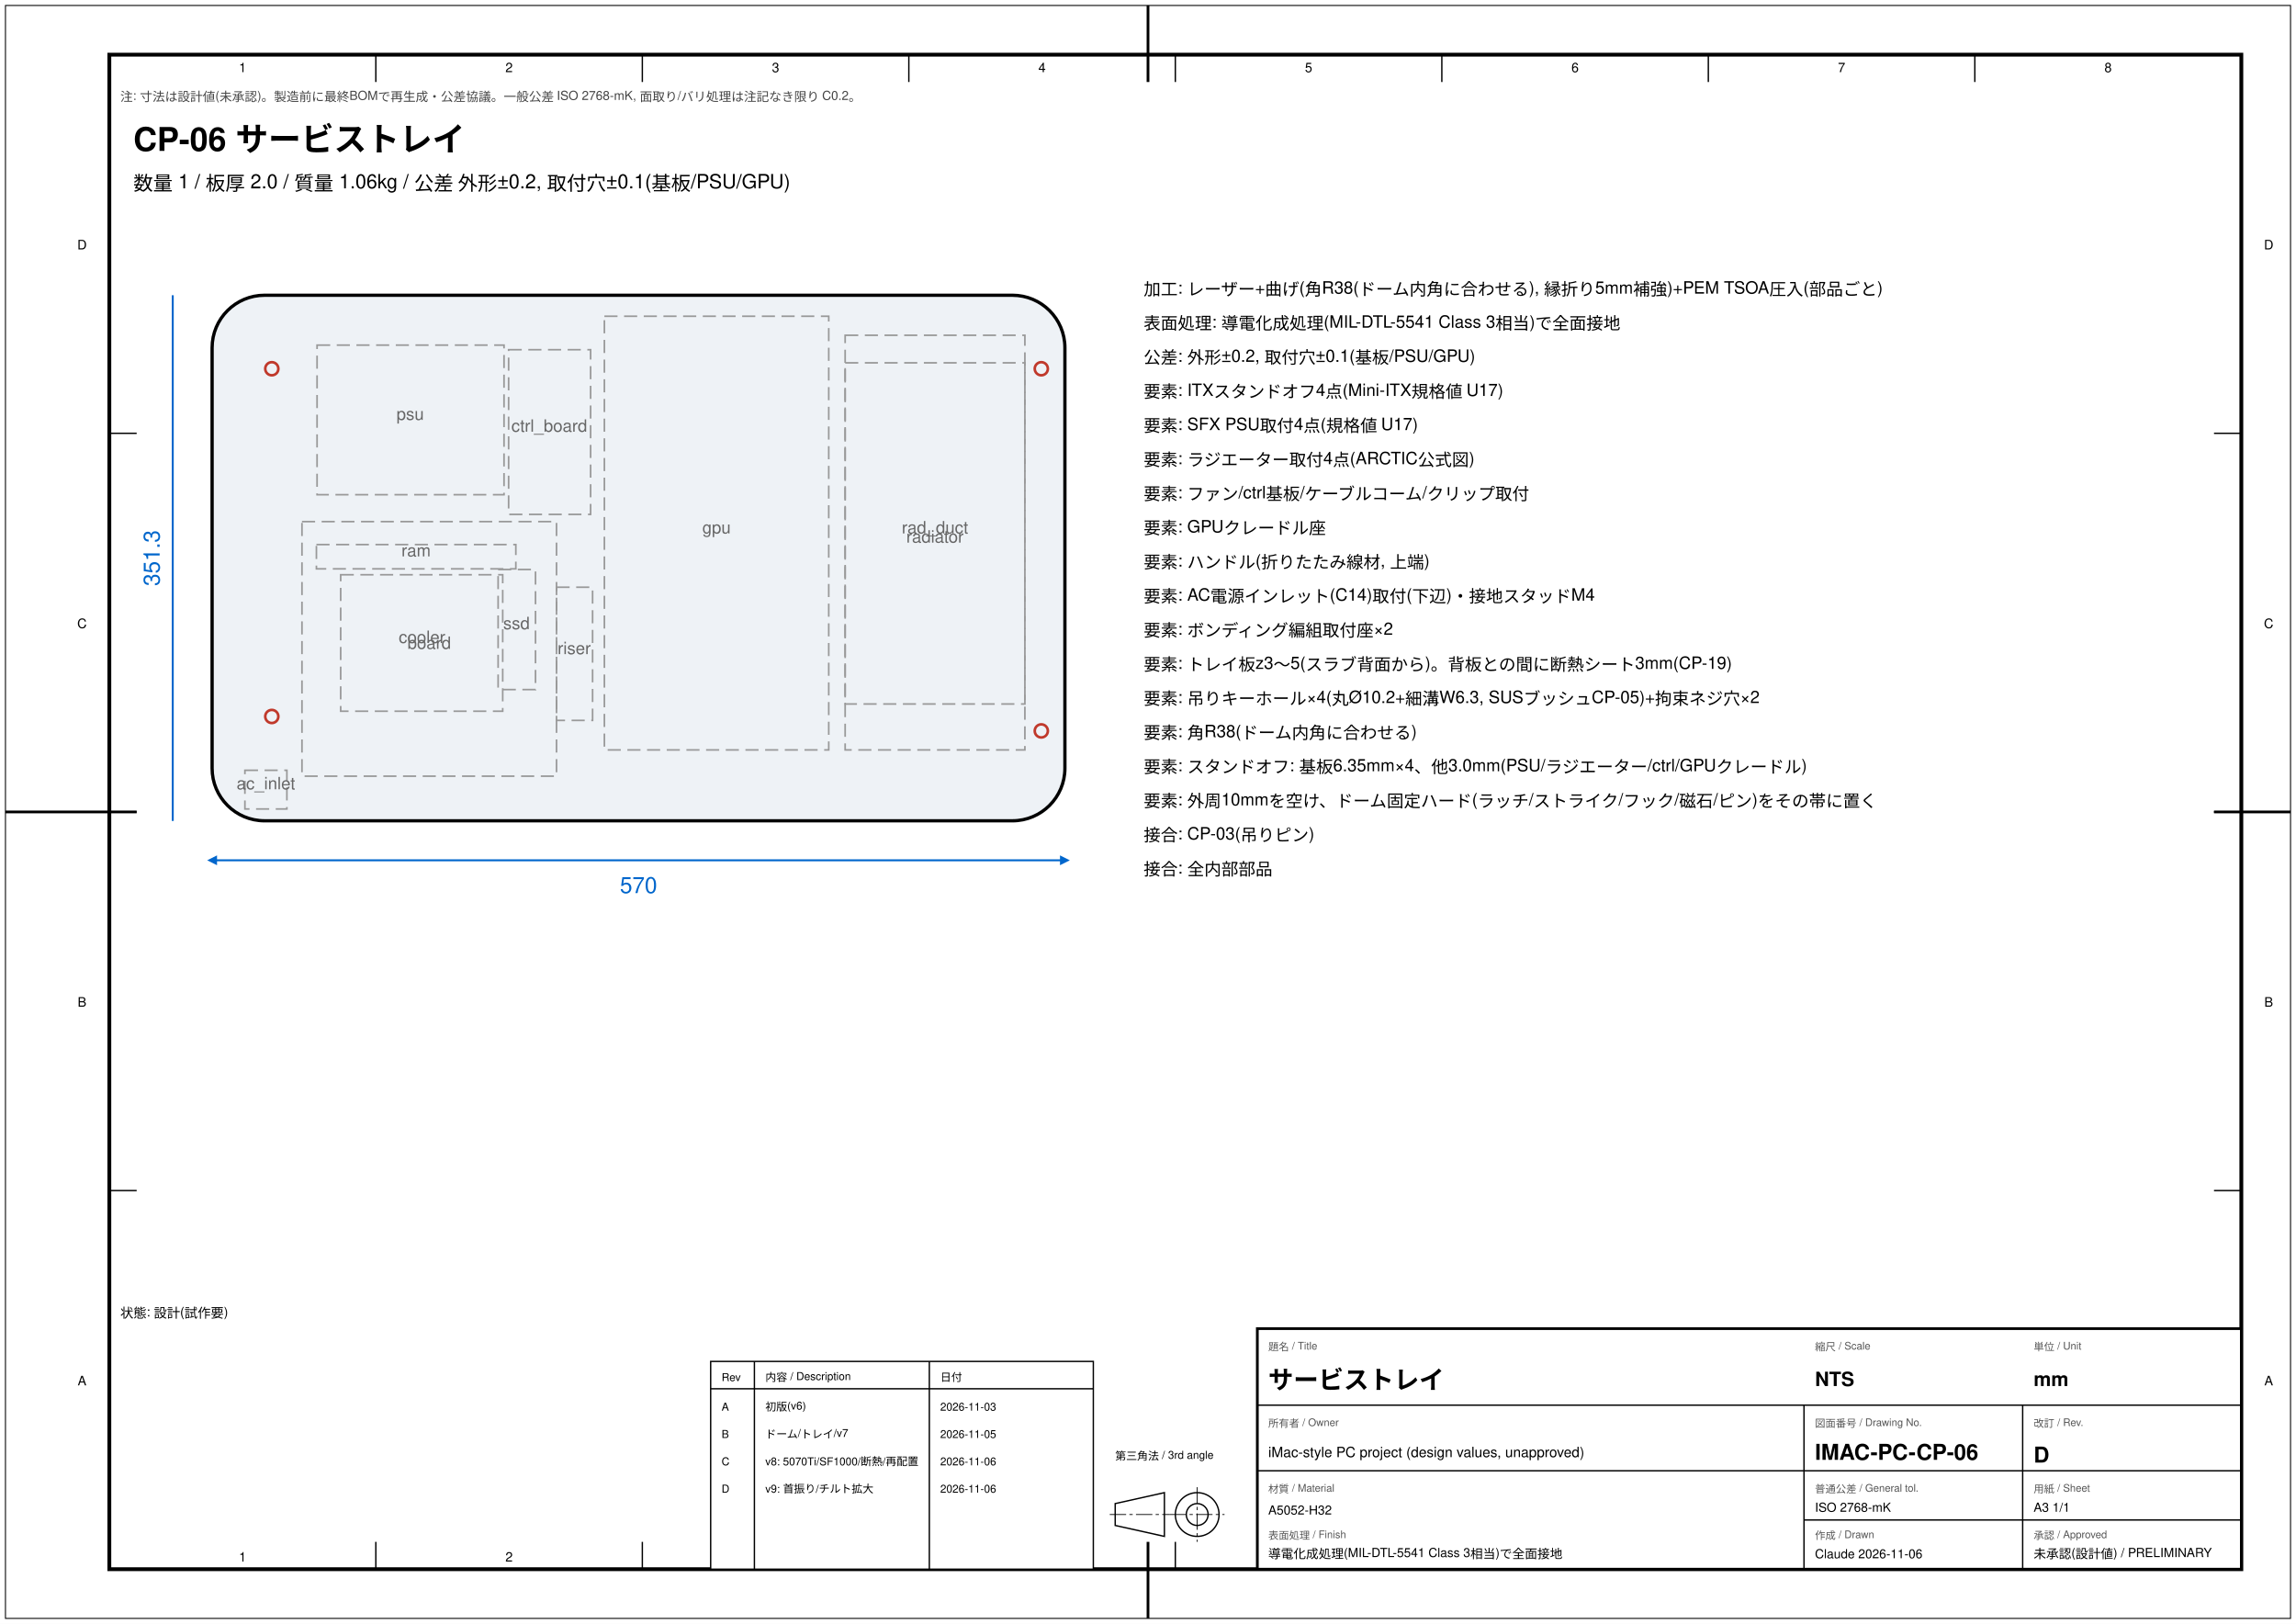
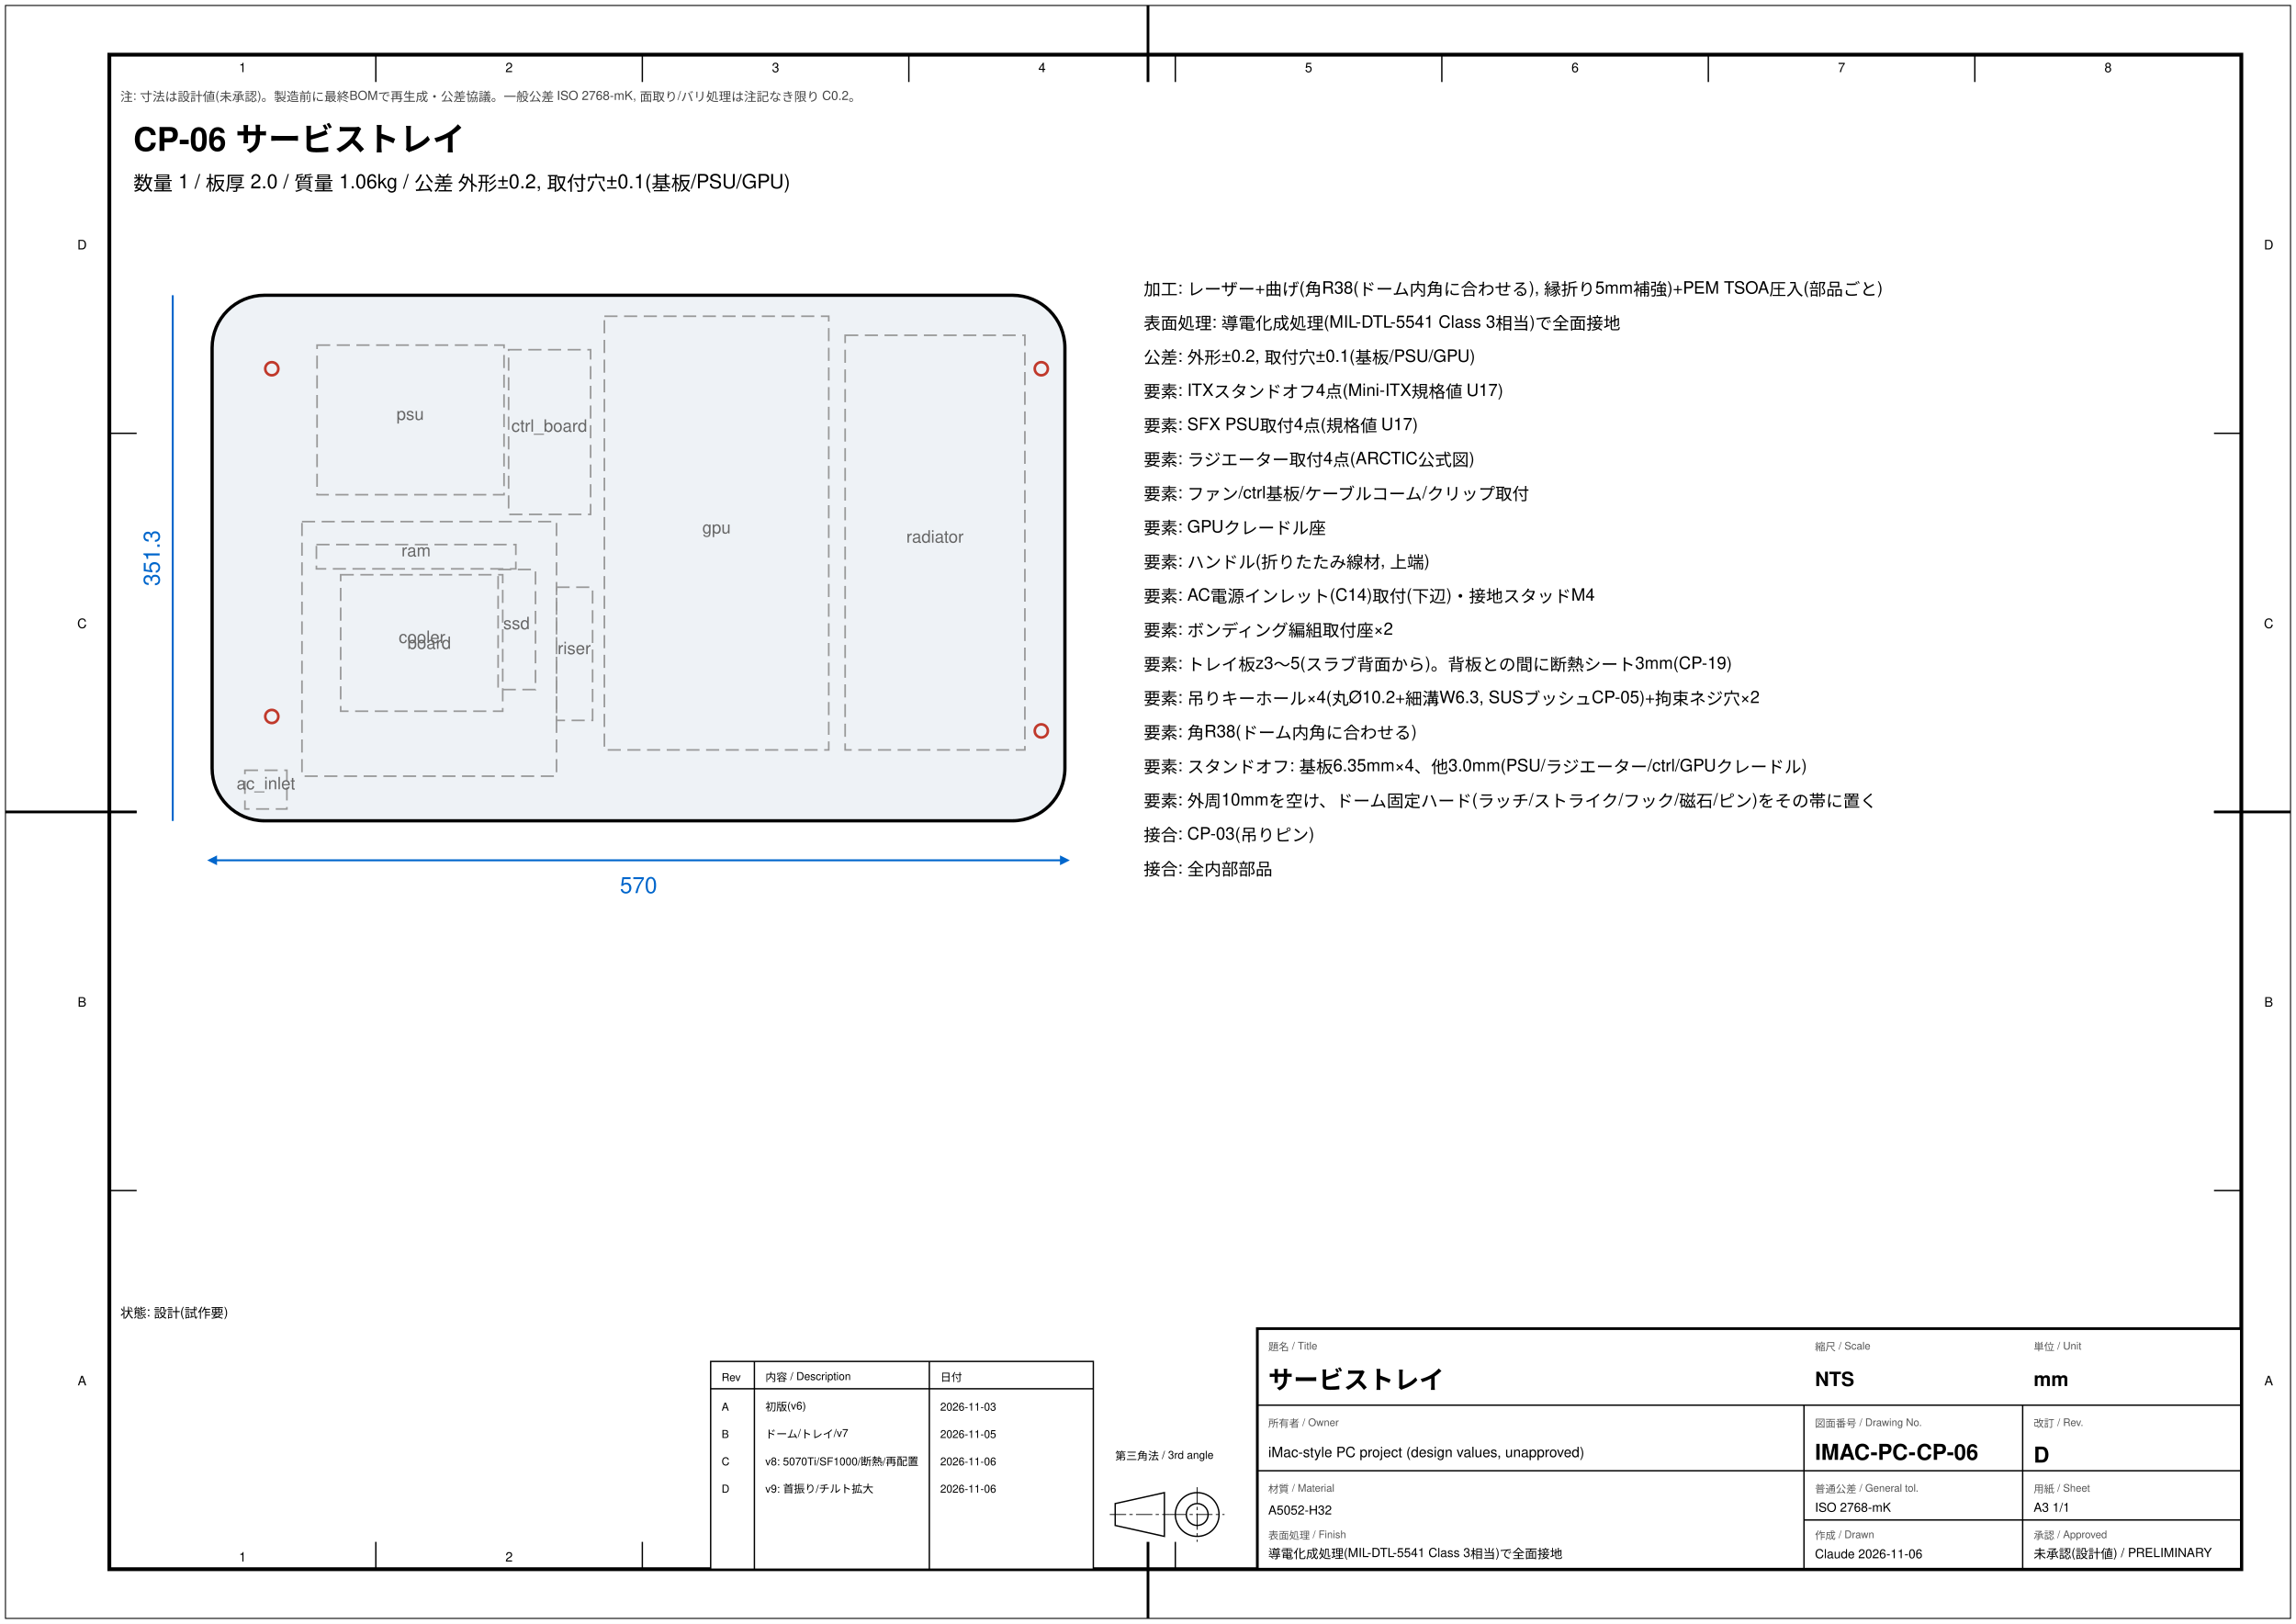
<svg xmlns="http://www.w3.org/2000/svg" viewBox="0 0 420 297" font-family="Helvetica,Arial,sans-serif">
  <defs>
    <marker id="a" markerWidth="5" markerHeight="5" refX="2.5" refY="2.5" orient="auto-start-reverse">
      <path d="M0,0 L5,2.5 L0,5 z" fill="#06c" />
    </marker>
  </defs>
-   <rect width="100%" height="100%" fill="#fff" />
-   <rect x="1" y="1" width="418" height="295" fill="none" stroke="#000" stroke-width=".18" />
-   <rect x="20" y="10" width="390" height="277" fill="none" stroke="#000" stroke-width=".7" />
-   <line x1="68.75" y1="10" x2="68.75" y2="15" stroke="#000" stroke-width="0.25" />
-   <line x1="68.75" y1="287" x2="68.75" y2="282" stroke="#000" stroke-width="0.25" />
-   <text x="44.38" y="13.20" font-size="2.4" text-anchor="middle" font-weight="normal" fill="#000">1</text>
-   <text x="44.38" y="285.60" font-size="2.4" text-anchor="middle" font-weight="normal" fill="#000">1</text>
-   <line x1="117.5" y1="10" x2="117.5" y2="15" stroke="#000" stroke-width="0.25" />
-   <line x1="117.5" y1="287" x2="117.5" y2="282" stroke="#000" stroke-width="0.25" />
-   <text x="93.12" y="13.20" font-size="2.4" text-anchor="middle" font-weight="normal" fill="#000">2</text>
-   <text x="93.12" y="285.60" font-size="2.4" text-anchor="middle" font-weight="normal" fill="#000">2</text>
-   <line x1="166.25" y1="10" x2="166.25" y2="15" stroke="#000" stroke-width="0.25" />
-   <line x1="166.25" y1="287" x2="166.25" y2="282" stroke="#000" stroke-width="0.25" />
-   <text x="141.88" y="13.20" font-size="2.4" text-anchor="middle" font-weight="normal" fill="#000">3</text>
-   <text x="141.88" y="285.60" font-size="2.4" text-anchor="middle" font-weight="normal" fill="#000">3</text>
-   <line x1="215.0" y1="10" x2="215.0" y2="15" stroke="#000" stroke-width="0.25" />
-   <line x1="215.0" y1="287" x2="215.0" y2="282" stroke="#000" stroke-width="0.25" />
-   <text x="190.62" y="13.20" font-size="2.4" text-anchor="middle" font-weight="normal" fill="#000">4</text>
-   <text x="190.62" y="285.60" font-size="2.4" text-anchor="middle" font-weight="normal" fill="#000">4</text>
-   <line x1="263.75" y1="10" x2="263.75" y2="15" stroke="#000" stroke-width="0.25" />
-   <line x1="263.75" y1="287" x2="263.75" y2="282" stroke="#000" stroke-width="0.25" />
-   <text x="239.38" y="13.20" font-size="2.4" text-anchor="middle" font-weight="normal" fill="#000">5</text>
-   <text x="239.38" y="285.60" font-size="2.4" text-anchor="middle" font-weight="normal" fill="#000">5</text>
-   <line x1="312.5" y1="10" x2="312.5" y2="15" stroke="#000" stroke-width="0.25" />
-   <line x1="312.5" y1="287" x2="312.5" y2="282" stroke="#000" stroke-width="0.25" />
-   <text x="288.12" y="13.20" font-size="2.4" text-anchor="middle" font-weight="normal" fill="#000">6</text>
-   <text x="288.12" y="285.60" font-size="2.4" text-anchor="middle" font-weight="normal" fill="#000">6</text>
-   <line x1="361.25" y1="10" x2="361.25" y2="15" stroke="#000" stroke-width="0.25" />
-   <line x1="361.25" y1="287" x2="361.25" y2="282" stroke="#000" stroke-width="0.25" />
-   <text x="336.88" y="13.20" font-size="2.4" text-anchor="middle" font-weight="normal" fill="#000">7</text>
-   <text x="336.88" y="285.60" font-size="2.4" text-anchor="middle" font-weight="normal" fill="#000">7</text>
-   <text x="385.62" y="13.20" font-size="2.4" text-anchor="middle" font-weight="normal" fill="#000">8</text>
-   <text x="385.62" y="285.60" font-size="2.4" text-anchor="middle" font-weight="normal" fill="#000">8</text>
-   <line x1="20" y1="79.25" x2="25" y2="79.25" stroke="#000" stroke-width="0.25" />
-   <line x1="410" y1="79.25" x2="405" y2="79.25" stroke="#000" stroke-width="0.25" />
-   <line x1="20" y1="148.5" x2="25" y2="148.5" stroke="#000" stroke-width="0.25" />
-   <line x1="410" y1="148.5" x2="405" y2="148.5" stroke="#000" stroke-width="0.25" />
-   <line x1="20" y1="217.75" x2="25" y2="217.75" stroke="#000" stroke-width="0.25" />
-   <line x1="410" y1="217.75" x2="405" y2="217.75" stroke="#000" stroke-width="0.25" />
-   <text x="15.00" y="45.62" font-size="2.4" text-anchor="middle" font-weight="normal" fill="#000">D</text>
-   <text x="415.00" y="45.62" font-size="2.4" text-anchor="middle" font-weight="normal" fill="#000">D</text>
-   <text x="15.00" y="114.88" font-size="2.4" text-anchor="middle" font-weight="normal" fill="#000">C</text>
-   <text x="415.00" y="114.88" font-size="2.4" text-anchor="middle" font-weight="normal" fill="#000">C</text>
-   <text x="15.00" y="184.12" font-size="2.4" text-anchor="middle" font-weight="normal" fill="#000">B</text>
-   <text x="415.00" y="184.12" font-size="2.4" text-anchor="middle" font-weight="normal" fill="#000">B</text>
-   <text x="15.00" y="253.38" font-size="2.4" text-anchor="middle" font-weight="normal" fill="#000">A</text>
-   <text x="415.00" y="253.38" font-size="2.4" text-anchor="middle" font-weight="normal" fill="#000">A</text>
-   <line x1="1" y1="148.5" x2="25" y2="148.5" stroke="#000" stroke-width="0.5" />
-   <line x1="405" y1="148.5" x2="419" y2="148.5" stroke="#000" stroke-width="0.5" />
-   <line x1="210.0" y1="1" x2="210.0" y2="15" stroke="#000" stroke-width="0.5" />
-   <line x1="210.0" y1="282" x2="210.0" y2="296" stroke="#000" stroke-width="0.5" />
-   <rect x="230" y="243" width="180" height="44" fill="#fff" stroke="#000" stroke-width=".5" />
-   <line x1="230" y1="257" x2="410" y2="257" stroke="#000" stroke-width="0.25" />
-   <line x1="230" y1="269" x2="410" y2="269" stroke="#000" stroke-width="0.25" />
-   <line x1="330" y1="257" x2="330" y2="287" stroke="#000" stroke-width="0.25" />
-   <line x1="370" y1="257" x2="370" y2="287" stroke="#000" stroke-width="0.25" />
-   <line x1="330" y1="278" x2="410" y2="278" stroke="#000" stroke-width="0.25" />
-   <text x="232.00" y="247.00" font-size="1.9" text-anchor="start" font-weight="normal" fill="#555">題名 / Title</text>
-   <text x="232.00" y="254.00" font-size="4.6" text-anchor="start" font-weight="bold" fill="#000">サービストレイ</text>
-   <text x="232.00" y="261.00" font-size="1.9" text-anchor="start" font-weight="normal" fill="#555">所有者 / Owner</text>
-   <text x="232.00" y="266.50" font-size="2.6" text-anchor="start" font-weight="normal" fill="#000">iMac-style PC project (design values, unapproved)</text>
-   <text x="232.00" y="273.00" font-size="1.9" text-anchor="start" font-weight="normal" fill="#555">材質 / Material</text>
-   <text x="232.00" y="277.00" font-size="2.3" text-anchor="start" font-weight="normal" fill="#000">A5052-H32</text>
-   <text x="232.00" y="281.50" font-size="1.9" text-anchor="start" font-weight="normal" fill="#555">表面処理 / Finish</text>
-   <text x="232.00" y="285.00" font-size="2.3" text-anchor="start" font-weight="normal" fill="#000">導電化成処理(MIL-DTL-5541 Class 3相当)で全面接地</text>
-   <text x="332.00" y="261.00" font-size="1.9" text-anchor="start" font-weight="normal" fill="#555">図面番号 / Drawing No.</text>
-   <text x="332.00" y="267.00" font-size="4.0" text-anchor="start" font-weight="bold" fill="#000">IMAC-PC-CP-06</text>
-   <text x="332.00" y="273.00" font-size="1.9" text-anchor="start" font-weight="normal" fill="#555">普通公差 / General tol.</text>
-   <text x="332.00" y="276.50" font-size="2.3" text-anchor="start" font-weight="normal" fill="#000">ISO 2768-mK</text>
-   <text x="372.00" y="261.00" font-size="1.9" text-anchor="start" font-weight="normal" fill="#555">改訂 / Rev.</text>
-   <text x="372.00" y="267.50" font-size="4.0" text-anchor="start" font-weight="bold" fill="#000">D</text>
-   <text x="372.00" y="273.00" font-size="1.9" text-anchor="start" font-weight="normal" fill="#555">用紙 / Sheet</text>
-   <text x="372.00" y="276.50" font-size="2.3" text-anchor="start" font-weight="normal" fill="#000">A3  1/1</text>
-   <text x="332.00" y="247.00" font-size="1.9" text-anchor="start" font-weight="normal" fill="#555">縮尺 / Scale</text>
-   <text x="332.00" y="253.50" font-size="3.6" text-anchor="start" font-weight="bold" fill="#000">NTS</text>
-   <text x="372.00" y="247.00" font-size="1.9" text-anchor="start" font-weight="normal" fill="#555">単位 / Unit</text>
-   <text x="372.00" y="253.50" font-size="3.6" text-anchor="start" font-weight="bold" fill="#000">mm</text>
-   <text x="332.00" y="281.50" font-size="1.9" text-anchor="start" font-weight="normal" fill="#555">作成 / Drawn</text>
-   <text x="332.00" y="285.00" font-size="2.3" text-anchor="start" font-weight="normal" fill="#000">Claude 2026-11-06</text>
-   <text x="372.00" y="281.50" font-size="1.9" text-anchor="start" font-weight="normal" fill="#555">承認 / Approved</text>
-   <text x="372.00" y="285.00" font-size="2.3" text-anchor="start" font-weight="normal" fill="#000">未承認(設計値) / PRELIMINARY</text>
-   <g transform="translate(204,273)" stroke="#000" stroke-width=".25" fill="none">
-     <path d="M0,2 L9,0 L9,8 L0,6 Z" />
-     <line x1="-1" y1="4" x2="10" y2="4" stroke="#000" stroke-width="0.15" stroke-dasharray="3,0.6,0.6,0.6" />
-     <circle cx="15" cy="4" r="4" />
-     <circle cx="15" cy="4" r="2" />
-     <line x1="10" y1="4" x2="20" y2="4" stroke="#000" stroke-width="0.15" stroke-dasharray="3,0.6,0.6,0.6" />
-     <line x1="15" y1="-1" x2="15" y2="9" stroke="#000" stroke-width="0.15" stroke-dasharray="3,0.6,0.6,0.6" />
+   <g data-frame="1">
+     <rect width="100%" height="100%" fill="#fff" />
+     <rect x="1" y="1" width="418" height="295" fill="none" stroke="#000" stroke-width=".18" />
+     <rect x="20" y="10" width="390" height="277" fill="none" stroke="#000" stroke-width=".7" />
+     <line x1="68.75" y1="10" x2="68.75" y2="15" stroke="#000" stroke-width="0.25" />
+     <line x1="68.75" y1="287" x2="68.75" y2="282" stroke="#000" stroke-width="0.25" />
+     <text x="44.38" y="13.20" font-size="2.4" text-anchor="middle" font-weight="normal" fill="#000">1</text>
+     <text x="44.38" y="285.60" font-size="2.4" text-anchor="middle" font-weight="normal" fill="#000">1</text>
+     <line x1="117.5" y1="10" x2="117.5" y2="15" stroke="#000" stroke-width="0.25" />
+     <line x1="117.5" y1="287" x2="117.5" y2="282" stroke="#000" stroke-width="0.25" />
+     <text x="93.12" y="13.20" font-size="2.4" text-anchor="middle" font-weight="normal" fill="#000">2</text>
+     <text x="93.12" y="285.60" font-size="2.4" text-anchor="middle" font-weight="normal" fill="#000">2</text>
+     <line x1="166.25" y1="10" x2="166.25" y2="15" stroke="#000" stroke-width="0.25" />
+     <line x1="166.25" y1="287" x2="166.25" y2="282" stroke="#000" stroke-width="0.25" />
+     <text x="141.88" y="13.20" font-size="2.4" text-anchor="middle" font-weight="normal" fill="#000">3</text>
+     <text x="141.88" y="285.60" font-size="2.4" text-anchor="middle" font-weight="normal" fill="#000">3</text>
+     <line x1="215.0" y1="10" x2="215.0" y2="15" stroke="#000" stroke-width="0.25" />
+     <line x1="215.0" y1="287" x2="215.0" y2="282" stroke="#000" stroke-width="0.25" />
+     <text x="190.62" y="13.20" font-size="2.4" text-anchor="middle" font-weight="normal" fill="#000">4</text>
+     <text x="190.62" y="285.60" font-size="2.4" text-anchor="middle" font-weight="normal" fill="#000">4</text>
+     <line x1="263.75" y1="10" x2="263.75" y2="15" stroke="#000" stroke-width="0.25" />
+     <line x1="263.75" y1="287" x2="263.75" y2="282" stroke="#000" stroke-width="0.25" />
+     <text x="239.38" y="13.20" font-size="2.4" text-anchor="middle" font-weight="normal" fill="#000">5</text>
+     <text x="239.38" y="285.60" font-size="2.4" text-anchor="middle" font-weight="normal" fill="#000">5</text>
+     <line x1="312.5" y1="10" x2="312.5" y2="15" stroke="#000" stroke-width="0.25" />
+     <line x1="312.5" y1="287" x2="312.5" y2="282" stroke="#000" stroke-width="0.25" />
+     <text x="288.12" y="13.20" font-size="2.4" text-anchor="middle" font-weight="normal" fill="#000">6</text>
+     <text x="288.12" y="285.60" font-size="2.4" text-anchor="middle" font-weight="normal" fill="#000">6</text>
+     <line x1="361.25" y1="10" x2="361.25" y2="15" stroke="#000" stroke-width="0.25" />
+     <line x1="361.25" y1="287" x2="361.25" y2="282" stroke="#000" stroke-width="0.25" />
+     <text x="336.88" y="13.20" font-size="2.4" text-anchor="middle" font-weight="normal" fill="#000">7</text>
+     <text x="336.88" y="285.60" font-size="2.4" text-anchor="middle" font-weight="normal" fill="#000">7</text>
+     <text x="385.62" y="13.20" font-size="2.4" text-anchor="middle" font-weight="normal" fill="#000">8</text>
+     <text x="385.62" y="285.60" font-size="2.4" text-anchor="middle" font-weight="normal" fill="#000">8</text>
+     <line x1="20" y1="79.25" x2="25" y2="79.25" stroke="#000" stroke-width="0.25" />
+     <line x1="410" y1="79.25" x2="405" y2="79.25" stroke="#000" stroke-width="0.25" />
+     <line x1="20" y1="148.5" x2="25" y2="148.5" stroke="#000" stroke-width="0.25" />
+     <line x1="410" y1="148.5" x2="405" y2="148.5" stroke="#000" stroke-width="0.25" />
+     <line x1="20" y1="217.75" x2="25" y2="217.75" stroke="#000" stroke-width="0.25" />
+     <line x1="410" y1="217.75" x2="405" y2="217.75" stroke="#000" stroke-width="0.25" />
+     <text x="15.00" y="45.62" font-size="2.4" text-anchor="middle" font-weight="normal" fill="#000">D</text>
+     <text x="415.00" y="45.62" font-size="2.4" text-anchor="middle" font-weight="normal" fill="#000">D</text>
+     <text x="15.00" y="114.88" font-size="2.4" text-anchor="middle" font-weight="normal" fill="#000">C</text>
+     <text x="415.00" y="114.88" font-size="2.4" text-anchor="middle" font-weight="normal" fill="#000">C</text>
+     <text x="15.00" y="184.12" font-size="2.4" text-anchor="middle" font-weight="normal" fill="#000">B</text>
+     <text x="415.00" y="184.12" font-size="2.4" text-anchor="middle" font-weight="normal" fill="#000">B</text>
+     <text x="15.00" y="253.38" font-size="2.4" text-anchor="middle" font-weight="normal" fill="#000">A</text>
+     <text x="415.00" y="253.38" font-size="2.4" text-anchor="middle" font-weight="normal" fill="#000">A</text>
+     <line x1="1" y1="148.5" x2="25" y2="148.5" stroke="#000" stroke-width="0.5" />
+     <line x1="405" y1="148.5" x2="419" y2="148.5" stroke="#000" stroke-width="0.5" />
+     <line x1="210.0" y1="1" x2="210.0" y2="15" stroke="#000" stroke-width="0.5" />
+     <line x1="210.0" y1="282" x2="210.0" y2="296" stroke="#000" stroke-width="0.5" />
+     <rect x="230" y="243" width="180" height="44" fill="#fff" stroke="#000" stroke-width=".5" />
+     <line x1="230" y1="257" x2="410" y2="257" stroke="#000" stroke-width="0.25" />
+     <line x1="230" y1="269" x2="410" y2="269" stroke="#000" stroke-width="0.25" />
+     <line x1="330" y1="257" x2="330" y2="287" stroke="#000" stroke-width="0.25" />
+     <line x1="370" y1="257" x2="370" y2="287" stroke="#000" stroke-width="0.25" />
+     <line x1="330" y1="278" x2="410" y2="278" stroke="#000" stroke-width="0.25" />
+     <text x="232.00" y="247.00" font-size="1.9" text-anchor="start" font-weight="normal" fill="#555">題名 / Title</text>
+     <text x="232.00" y="254.00" font-size="4.6" text-anchor="start" font-weight="bold" fill="#000">サービストレイ</text>
+     <text x="232.00" y="261.00" font-size="1.9" text-anchor="start" font-weight="normal" fill="#555">所有者 / Owner</text>
+     <text x="232.00" y="266.50" font-size="2.6" text-anchor="start" font-weight="normal" fill="#000">iMac-style PC project (design values, unapproved)</text>
+     <text x="232.00" y="273.00" font-size="1.9" text-anchor="start" font-weight="normal" fill="#555">材質 / Material</text>
+     <text x="232.00" y="277.00" font-size="2.3" text-anchor="start" font-weight="normal" fill="#000">A5052-H32</text>
+     <text x="232.00" y="281.50" font-size="1.9" text-anchor="start" font-weight="normal" fill="#555">表面処理 / Finish</text>
+     <text x="232.00" y="285.00" font-size="2.3" text-anchor="start" font-weight="normal" fill="#000">導電化成処理(MIL-DTL-5541 Class 3相当)で全面接地</text>
+     <text x="332.00" y="261.00" font-size="1.9" text-anchor="start" font-weight="normal" fill="#555">図面番号 / Drawing No.</text>
+     <text x="332.00" y="267.00" font-size="4.0" text-anchor="start" font-weight="bold" fill="#000">IMAC-PC-CP-06</text>
+     <text x="332.00" y="273.00" font-size="1.9" text-anchor="start" font-weight="normal" fill="#555">普通公差 / General tol.</text>
+     <text x="332.00" y="276.50" font-size="2.3" text-anchor="start" font-weight="normal" fill="#000">ISO 2768-mK</text>
+     <text x="372.00" y="261.00" font-size="1.9" text-anchor="start" font-weight="normal" fill="#555">改訂 / Rev.</text>
+     <text x="372.00" y="267.50" font-size="4.0" text-anchor="start" font-weight="bold" fill="#000">D</text>
+     <text x="372.00" y="273.00" font-size="1.9" text-anchor="start" font-weight="normal" fill="#555">用紙 / Sheet</text>
+     <text x="372.00" y="276.50" font-size="2.3" text-anchor="start" font-weight="normal" fill="#000">A3  1/1</text>
+     <text x="332.00" y="247.00" font-size="1.9" text-anchor="start" font-weight="normal" fill="#555">縮尺 / Scale</text>
+     <text x="332.00" y="253.50" font-size="3.6" text-anchor="start" font-weight="bold" fill="#000">NTS</text>
+     <text x="372.00" y="247.00" font-size="1.9" text-anchor="start" font-weight="normal" fill="#555">単位 / Unit</text>
+     <text x="372.00" y="253.50" font-size="3.6" text-anchor="start" font-weight="bold" fill="#000">mm</text>
+     <text x="332.00" y="281.50" font-size="1.9" text-anchor="start" font-weight="normal" fill="#555">作成 / Drawn</text>
+     <text x="332.00" y="285.00" font-size="2.3" text-anchor="start" font-weight="normal" fill="#000">Claude 2026-11-06</text>
+     <text x="372.00" y="281.50" font-size="1.9" text-anchor="start" font-weight="normal" fill="#555">承認 / Approved</text>
+     <text x="372.00" y="285.00" font-size="2.3" text-anchor="start" font-weight="normal" fill="#000">未承認(設計値) / PRELIMINARY</text>
+     <g transform="translate(204,273)" stroke="#000" stroke-width=".25" fill="none">
+       <path d="M0,2 L9,0 L9,8 L0,6 Z" />
+       <line x1="-1" y1="4" x2="10" y2="4" stroke="#000" stroke-width="0.15" stroke-dasharray="3,0.6,0.6,0.6" />
+       <circle cx="15" cy="4" r="4" />
+       <circle cx="15" cy="4" r="2" />
+       <line x1="10" y1="4" x2="20" y2="4" stroke="#000" stroke-width="0.15" stroke-dasharray="3,0.6,0.6,0.6" />
+       <line x1="15" y1="-1" x2="15" y2="9" stroke="#000" stroke-width="0.15" stroke-dasharray="3,0.6,0.6,0.6" />
+     </g>
+     <text x="204.00" y="267.00" font-size="2.0" text-anchor="start" font-weight="normal" fill="#000">第三角法 / 3rd angle</text>
+     <rect x="130" y="249" width="70" height="38" fill="#fff" stroke="#000" stroke-width=".25" />
+     <line x1="130" y1="254" x2="200" y2="254" stroke="#000" stroke-width="0.25" />
+     <line x1="138" y1="249" x2="138" y2="287" stroke="#000" stroke-width="0.25" />
+     <line x1="170" y1="249" x2="170" y2="287" stroke="#000" stroke-width="0.25" />
+     <text x="132.00" y="252.60" font-size="2.0" text-anchor="start" font-weight="normal" fill="#000">Rev</text>
+     <text x="140.00" y="252.60" font-size="2.0" text-anchor="start" font-weight="normal" fill="#000">内容 / Description</text>
+     <text x="172.00" y="252.60" font-size="2.0" text-anchor="start" font-weight="normal" fill="#000">日付</text>
+     <text x="132.00" y="258.00" font-size="2.0" text-anchor="start" font-weight="normal" fill="#000">A</text>
+     <text x="140.00" y="258.00" font-size="2.0" text-anchor="start" font-weight="normal" fill="#000">初版(v6)</text>
+     <text x="172.00" y="258.00" font-size="2.0" text-anchor="start" font-weight="normal" fill="#000">2026-11-03</text>
+     <text x="132.00" y="263.00" font-size="2.0" text-anchor="start" font-weight="normal" fill="#000">B</text>
+     <text x="140.00" y="263.00" font-size="2.0" text-anchor="start" font-weight="normal" fill="#000">ドーム/トレイ/v7</text>
+     <text x="172.00" y="263.00" font-size="2.0" text-anchor="start" font-weight="normal" fill="#000">2026-11-05</text>
+     <text x="132.00" y="268.00" font-size="2.0" text-anchor="start" font-weight="normal" fill="#000">C</text>
+     <text x="140.00" y="268.00" font-size="2.0" text-anchor="start" font-weight="normal" fill="#000">v8: 5070Ti/SF1000/断熱/再配置</text>
+     <text x="172.00" y="268.00" font-size="2.0" text-anchor="start" font-weight="normal" fill="#000">2026-11-06</text>
+     <text x="132.00" y="273.00" font-size="2.0" text-anchor="start" font-weight="normal" fill="#000">D</text>
+     <text x="140.00" y="273.00" font-size="2.0" text-anchor="start" font-weight="normal" fill="#000">v9: 首振り/チルト拡大</text>
+     <text x="172.00" y="273.00" font-size="2.0" text-anchor="start" font-weight="normal" fill="#000">2026-11-06</text>
+     <text x="22.00" y="241.00" font-size="2.4" text-anchor="start" font-weight="normal" fill="#000">状態: 設計(試作要)</text>
+     <text x="22.00" y="18.50" font-size="2.3" text-anchor="start" font-weight="normal" fill="#444">注: 寸法は設計値(未承認)。製造前に最終BOMで再生成・公差協議。一般公差 ISO 2768-mK, 面取り/バリ処理は注記なき限り C0.2。</text>
  </g>
-   <text x="204.00" y="267.00" font-size="2.0" text-anchor="start" font-weight="normal" fill="#000">第三角法 / 3rd angle</text>
-   <rect x="130" y="249" width="70" height="38" fill="#fff" stroke="#000" stroke-width=".25" />
-   <line x1="130" y1="254" x2="200" y2="254" stroke="#000" stroke-width="0.25" />
-   <line x1="138" y1="249" x2="138" y2="287" stroke="#000" stroke-width="0.25" />
-   <line x1="170" y1="249" x2="170" y2="287" stroke="#000" stroke-width="0.25" />
-   <text x="132.00" y="252.60" font-size="2.0" text-anchor="start" font-weight="normal" fill="#000">Rev</text>
-   <text x="140.00" y="252.60" font-size="2.0" text-anchor="start" font-weight="normal" fill="#000">内容 / Description</text>
-   <text x="172.00" y="252.60" font-size="2.0" text-anchor="start" font-weight="normal" fill="#000">日付</text>
-   <text x="132.00" y="258.00" font-size="2.0" text-anchor="start" font-weight="normal" fill="#000">A</text>
-   <text x="140.00" y="258.00" font-size="2.0" text-anchor="start" font-weight="normal" fill="#000">初版(v6)</text>
-   <text x="172.00" y="258.00" font-size="2.0" text-anchor="start" font-weight="normal" fill="#000">2026-11-03</text>
-   <text x="132.00" y="263.00" font-size="2.0" text-anchor="start" font-weight="normal" fill="#000">B</text>
-   <text x="140.00" y="263.00" font-size="2.0" text-anchor="start" font-weight="normal" fill="#000">ドーム/トレイ/v7</text>
-   <text x="172.00" y="263.00" font-size="2.0" text-anchor="start" font-weight="normal" fill="#000">2026-11-05</text>
-   <text x="132.00" y="268.00" font-size="2.0" text-anchor="start" font-weight="normal" fill="#000">C</text>
-   <text x="140.00" y="268.00" font-size="2.0" text-anchor="start" font-weight="normal" fill="#000">v8: 5070Ti/SF1000/断熱/再配置</text>
-   <text x="172.00" y="268.00" font-size="2.0" text-anchor="start" font-weight="normal" fill="#000">2026-11-06</text>
-   <text x="132.00" y="273.00" font-size="2.0" text-anchor="start" font-weight="normal" fill="#000">D</text>
-   <text x="140.00" y="273.00" font-size="2.0" text-anchor="start" font-weight="normal" fill="#000">v9: 首振り/チルト拡大</text>
-   <text x="172.00" y="273.00" font-size="2.0" text-anchor="start" font-weight="normal" fill="#000">2026-11-06</text>
-   <text x="22.00" y="241.00" font-size="2.4" text-anchor="start" font-weight="normal" fill="#000">状態: 設計(試作要)</text>
-   <text x="22.00" y="18.50" font-size="2.3" text-anchor="start" font-weight="normal" fill="#444">注: 寸法は設計値(未承認)。製造前に最終BOMで再生成・公差協議。一般公差 ISO 2768-mK, 面取り/バリ処理は注記なき限り C0.2。</text>
  <g transform="translate(22,18) scale(1.2)">
    <text x="2" y="8" font-size="5" font-weight="bold">CP-06 サービストレイ</text>
    <text x="2" y="14" font-size="3">数量 1 / 板厚 2.0 / 質量 1.06kg / 公差 外形±0.2, 取付穴±0.1(基板/PSU/GPU)</text>
    <rect x="14" y="30" width="130.0" height="80.1" rx="8.0" fill="#eef2f6" stroke="#000" stroke-width=".5" />
    <line x1="14" y1="116.121" x2="144.0" y2="116.121" stroke="#06c" stroke-width=".3" marker-start="url(#a)" marker-end="url(#a)" />
    <text x="79.0" y="121.121" font-size="3.4" text-anchor="middle" fill="#06c">570</text>
    <line x1="8" y1="30" x2="8" y2="110.121" stroke="#06c" stroke-width=".3" />
    <text x="6" y="70.061" font-size="3.4" text-anchor="middle" fill="#06c" transform="rotate(-90 6 70.06053)">351.3</text>
    <rect x="27.7" y="64.5" width="38.8" height="38.8" fill="none" stroke="#999" stroke-width=".25" stroke-dasharray="2,1" />
    <text x="47.1" y="83.9" font-size="2.6" text-anchor="middle" fill="#666">board</text>
    <rect x="33.6" y="72.6" width="24.7" height="20.8" fill="none" stroke="#999" stroke-width=".25" stroke-dasharray="2,1" />
    <text x="46.0" y="83.0" font-size="2.6" text-anchor="middle" fill="#666">cooler</text>
    <rect x="110.5" y="36.1" width="27.4" height="63.2" fill="none" stroke="#999" stroke-width=".25" stroke-dasharray="2,1" />
    <text x="124.2" y="67.7" font-size="2.6" text-anchor="middle" fill="#666">radiator</text>
    <rect x="73.8" y="33.2" width="34.2" height="66.1" fill="none" stroke="#999" stroke-width=".25" stroke-dasharray="2,1" />
    <text x="90.9" y="66.3" font-size="2.6" text-anchor="middle" fill="#666">gpu</text>
    <rect x="66.5" y="74.5" width="5.5" height="20.3" fill="none" stroke="#999" stroke-width=".25" stroke-dasharray="2,1" />
    <text x="69.2" y="84.7" font-size="2.6" text-anchor="middle" fill="#666">riser</text>
    <rect x="30.0" y="37.6" width="28.5" height="22.8" fill="none" stroke="#999" stroke-width=".25" stroke-dasharray="2,1" />
    <text x="44.2" y="49.0" font-size="2.6" text-anchor="middle" fill="#666">psu</text>
    <rect x="59.2" y="38.3" width="12.5" height="25.1" fill="none" stroke="#999" stroke-width=".25" stroke-dasharray="2,1" />
    <text x="65.4" y="50.8" font-size="2.6" text-anchor="middle" fill="#666">ctrl_board</text>
    <rect x="57.6" y="71.8" width="5.7" height="18.3" fill="none" stroke="#999" stroke-width=".25" stroke-dasharray="2,1" />
    <text x="60.4" y="80.9" font-size="2.6" text-anchor="middle" fill="#666">ssd</text>
    <rect x="29.9" y="68.0" width="30.4" height="3.7" fill="none" stroke="#999" stroke-width=".25" stroke-dasharray="2,1" />
    <text x="45.1" y="69.8" font-size="2.6" text-anchor="middle" fill="#666">ram</text>
    <rect x="19.0" y="102.4" width="6.4" height="5.9" fill="none" stroke="#999" stroke-width=".25" stroke-dasharray="2,1" />
    <text x="22.2" y="105.3" font-size="2.6" text-anchor="middle" fill="#666">ac_inlet</text>
-     <rect x="110.5" y="40.3" width="27.4" height="52.0" fill="none" stroke="#999" stroke-width=".25" stroke-dasharray="2,1" />
-     <text x="124.2" y="66.3" font-size="2.6" text-anchor="middle" fill="#666">rad_duct</text>
    <circle cx="23.1" cy="94.2" r="1.0" fill="none" stroke="#c0392b" stroke-width=".4" />
    <circle cx="140.4" cy="96.4" r="1.0" fill="none" stroke="#c0392b" stroke-width=".4" />
    <circle cx="23.1" cy="41.2" r="1.0" fill="none" stroke="#c0392b" stroke-width=".4" />
    <circle cx="140.4" cy="41.2" r="1.0" fill="none" stroke="#c0392b" stroke-width=".4" />
    <text x="156" y="30" font-size="2.6">加工: レーザー+曲げ(角R38(ドーム内角に合わせる), 縁折り5mm補強)+PEM TSOA圧入(部品ごと)</text>
    <text x="156" y="35.2" font-size="2.6">表面処理: 導電化成処理(MIL-DTL-5541 Class 3相当)で全面接地</text>
    <text x="156" y="40.4" font-size="2.6">公差: 外形±0.2, 取付穴±0.1(基板/PSU/GPU)</text>
    <text x="156" y="45.6" font-size="2.6">要素: ITXスタンドオフ4点(Mini-ITX規格値 U17)</text>
    <text x="156" y="50.8" font-size="2.6">要素: SFX PSU取付4点(規格値 U17)</text>
    <text x="156" y="56" font-size="2.6">要素: ラジエーター取付4点(ARCTIC公式図)</text>
    <text x="156" y="61.2" font-size="2.6">要素: ファン/ctrl基板/ケーブルコーム/クリップ取付</text>
    <text x="156" y="66.4" font-size="2.6">要素: GPUクレードル座</text>
    <text x="156" y="71.6" font-size="2.6">要素: ハンドル(折りたたみ線材, 上端)</text>
    <text x="156" y="76.8" font-size="2.6">要素: AC電源インレット(C14)取付(下辺)・接地スタッドM4</text>
    <text x="156" y="82" font-size="2.6">要素: ボンディング編組取付座×2</text>
    <text x="156" y="87.2" font-size="2.6">要素: トレイ板z3〜5(スラブ背面から)。背板との間に断熱シート3mm(CP-19)</text>
    <text x="156" y="92.4" font-size="2.6">要素: 吊りキーホール×4(丸Ø10.2+細溝W6.3, SUSブッシュCP-05)+拘束ネジ穴×2</text>
    <text x="156" y="97.6" font-size="2.6">要素: 角R38(ドーム内角に合わせる)</text>
    <text x="156" y="102.8" font-size="2.6">要素: スタンドオフ: 基板6.35mm×4、他3.0mm(PSU/ラジエーター/ctrl/GPUクレードル)</text>
    <text x="156" y="108" font-size="2.6">要素: 外周10mmを空け、ドーム固定ハード(ラッチ/ストライク/フック/磁石/ピン)をその帯に置く</text>
    <text x="156" y="113.2" font-size="2.6">接合: CP-03(吊りピン)</text>
    <text x="156" y="118.4" font-size="2.6">接合: 全内部部品</text>
  </g>
</svg>
